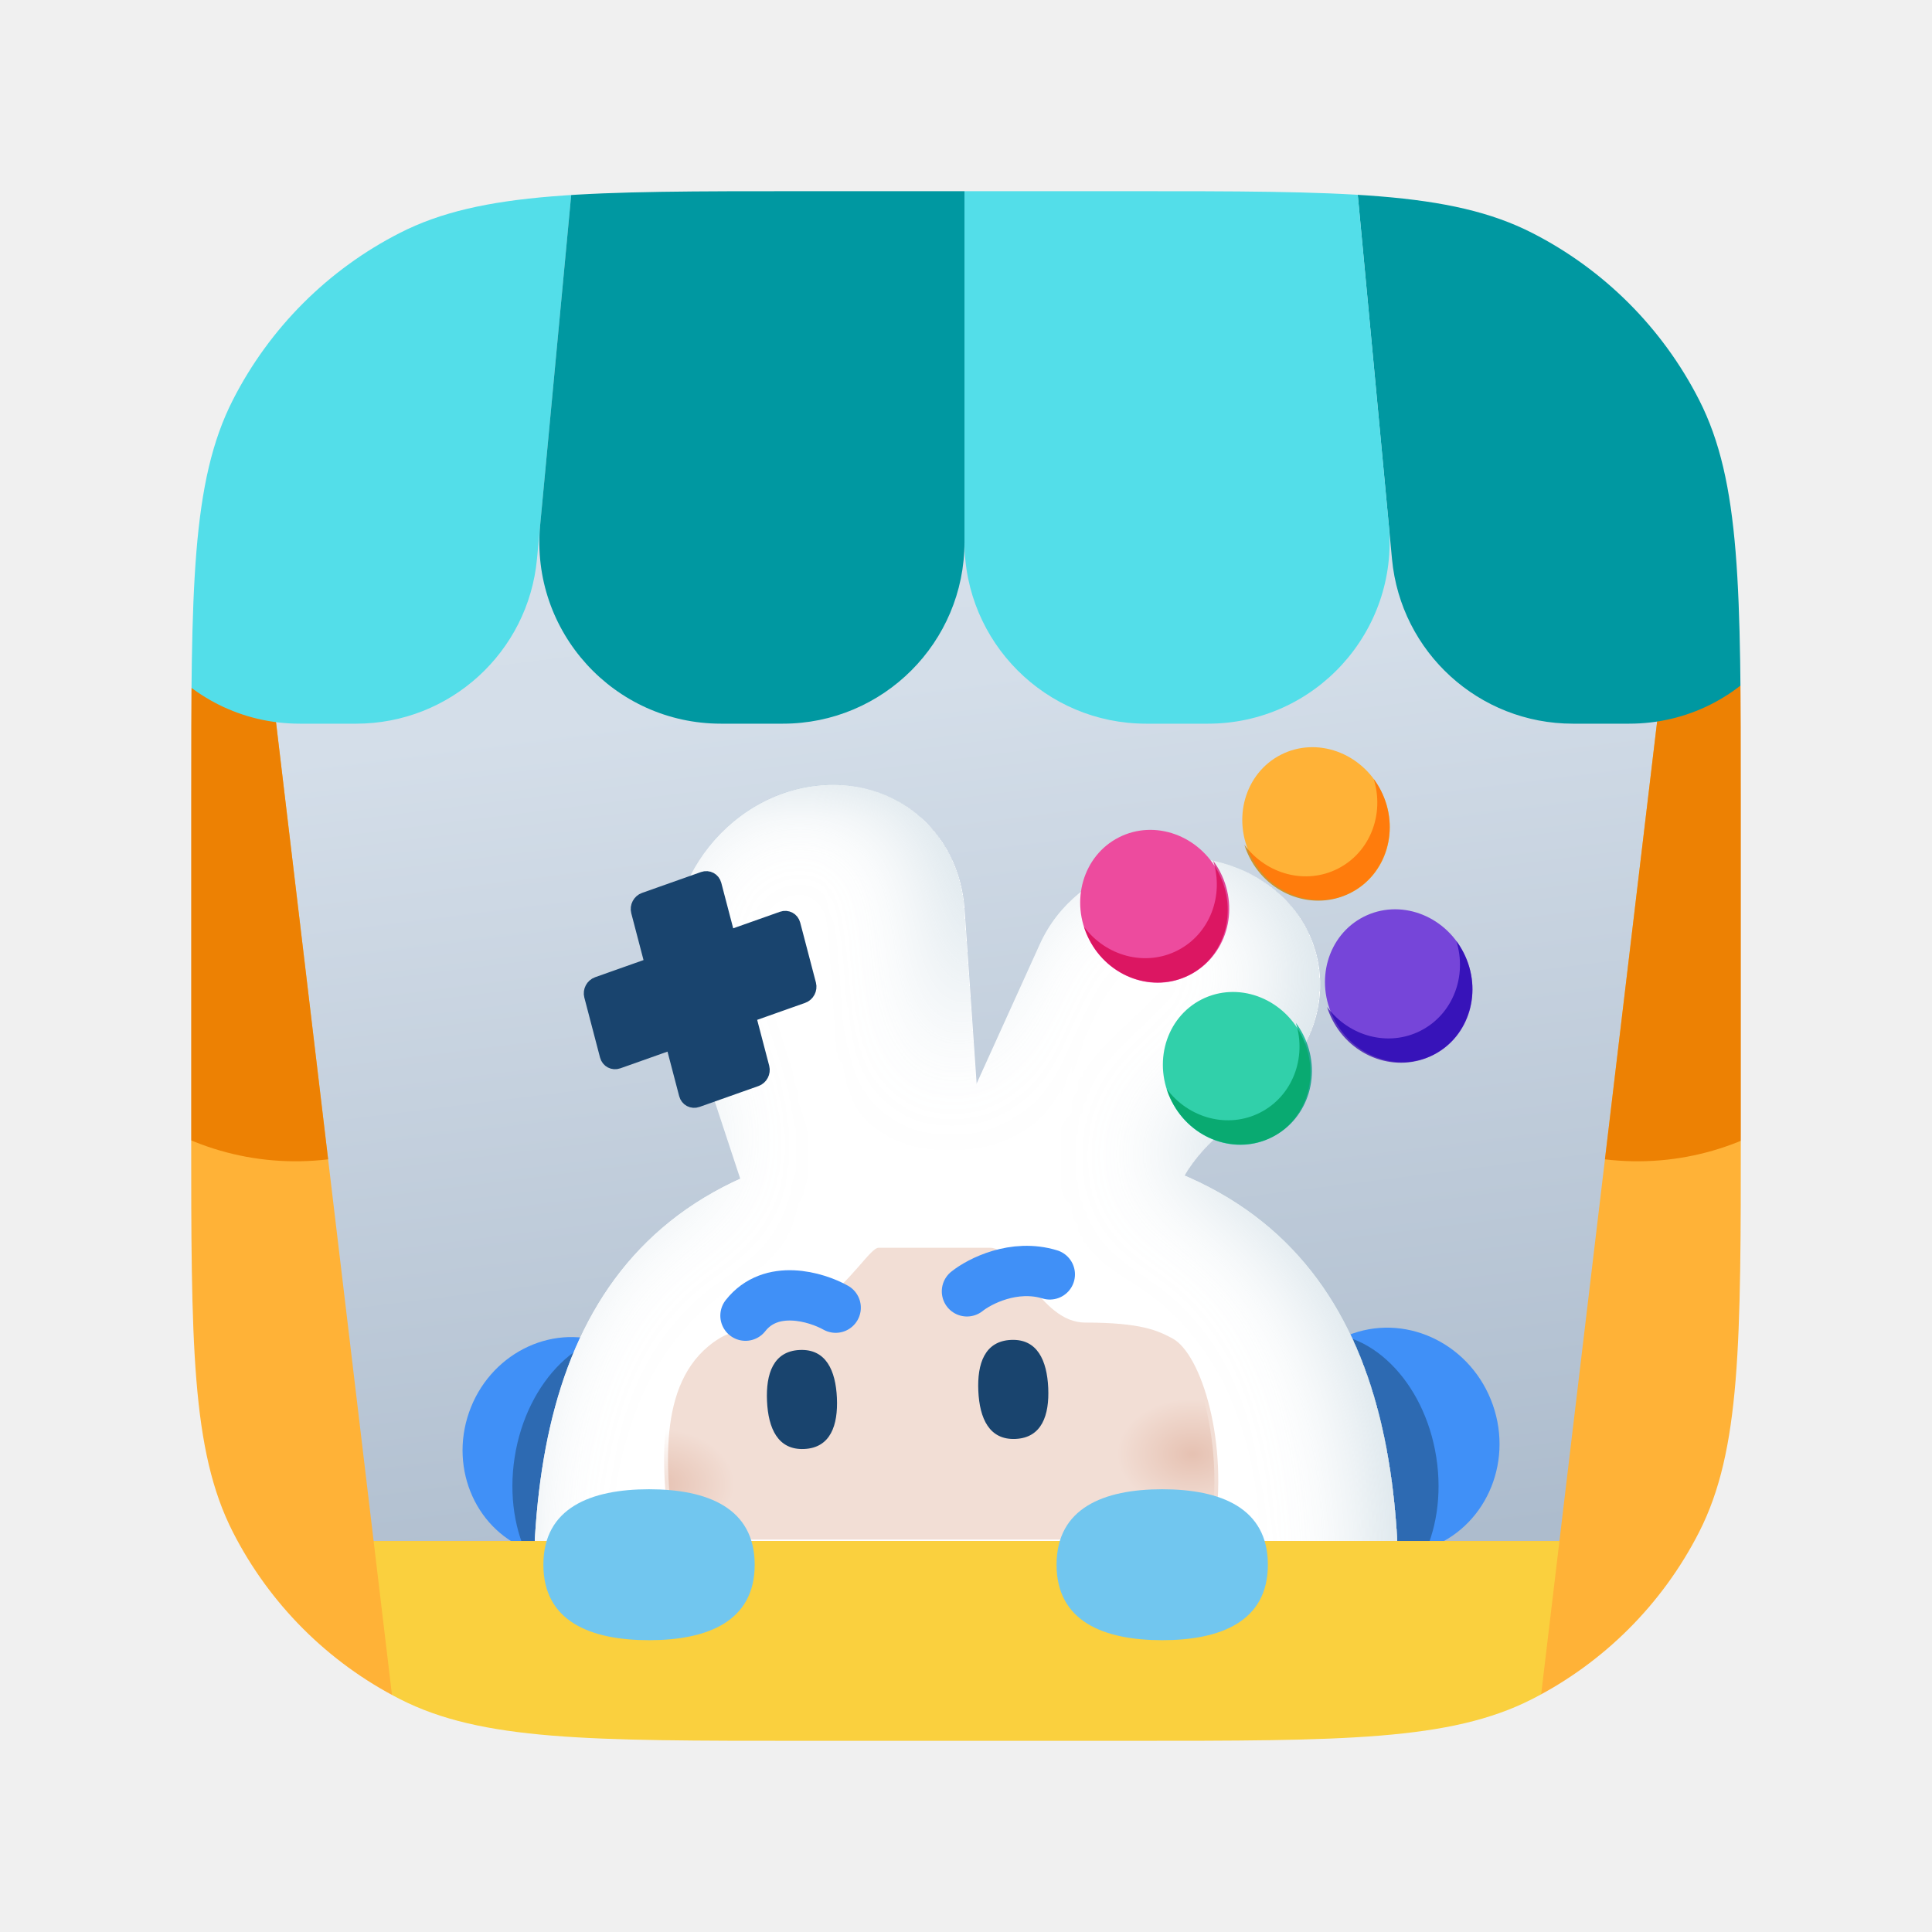
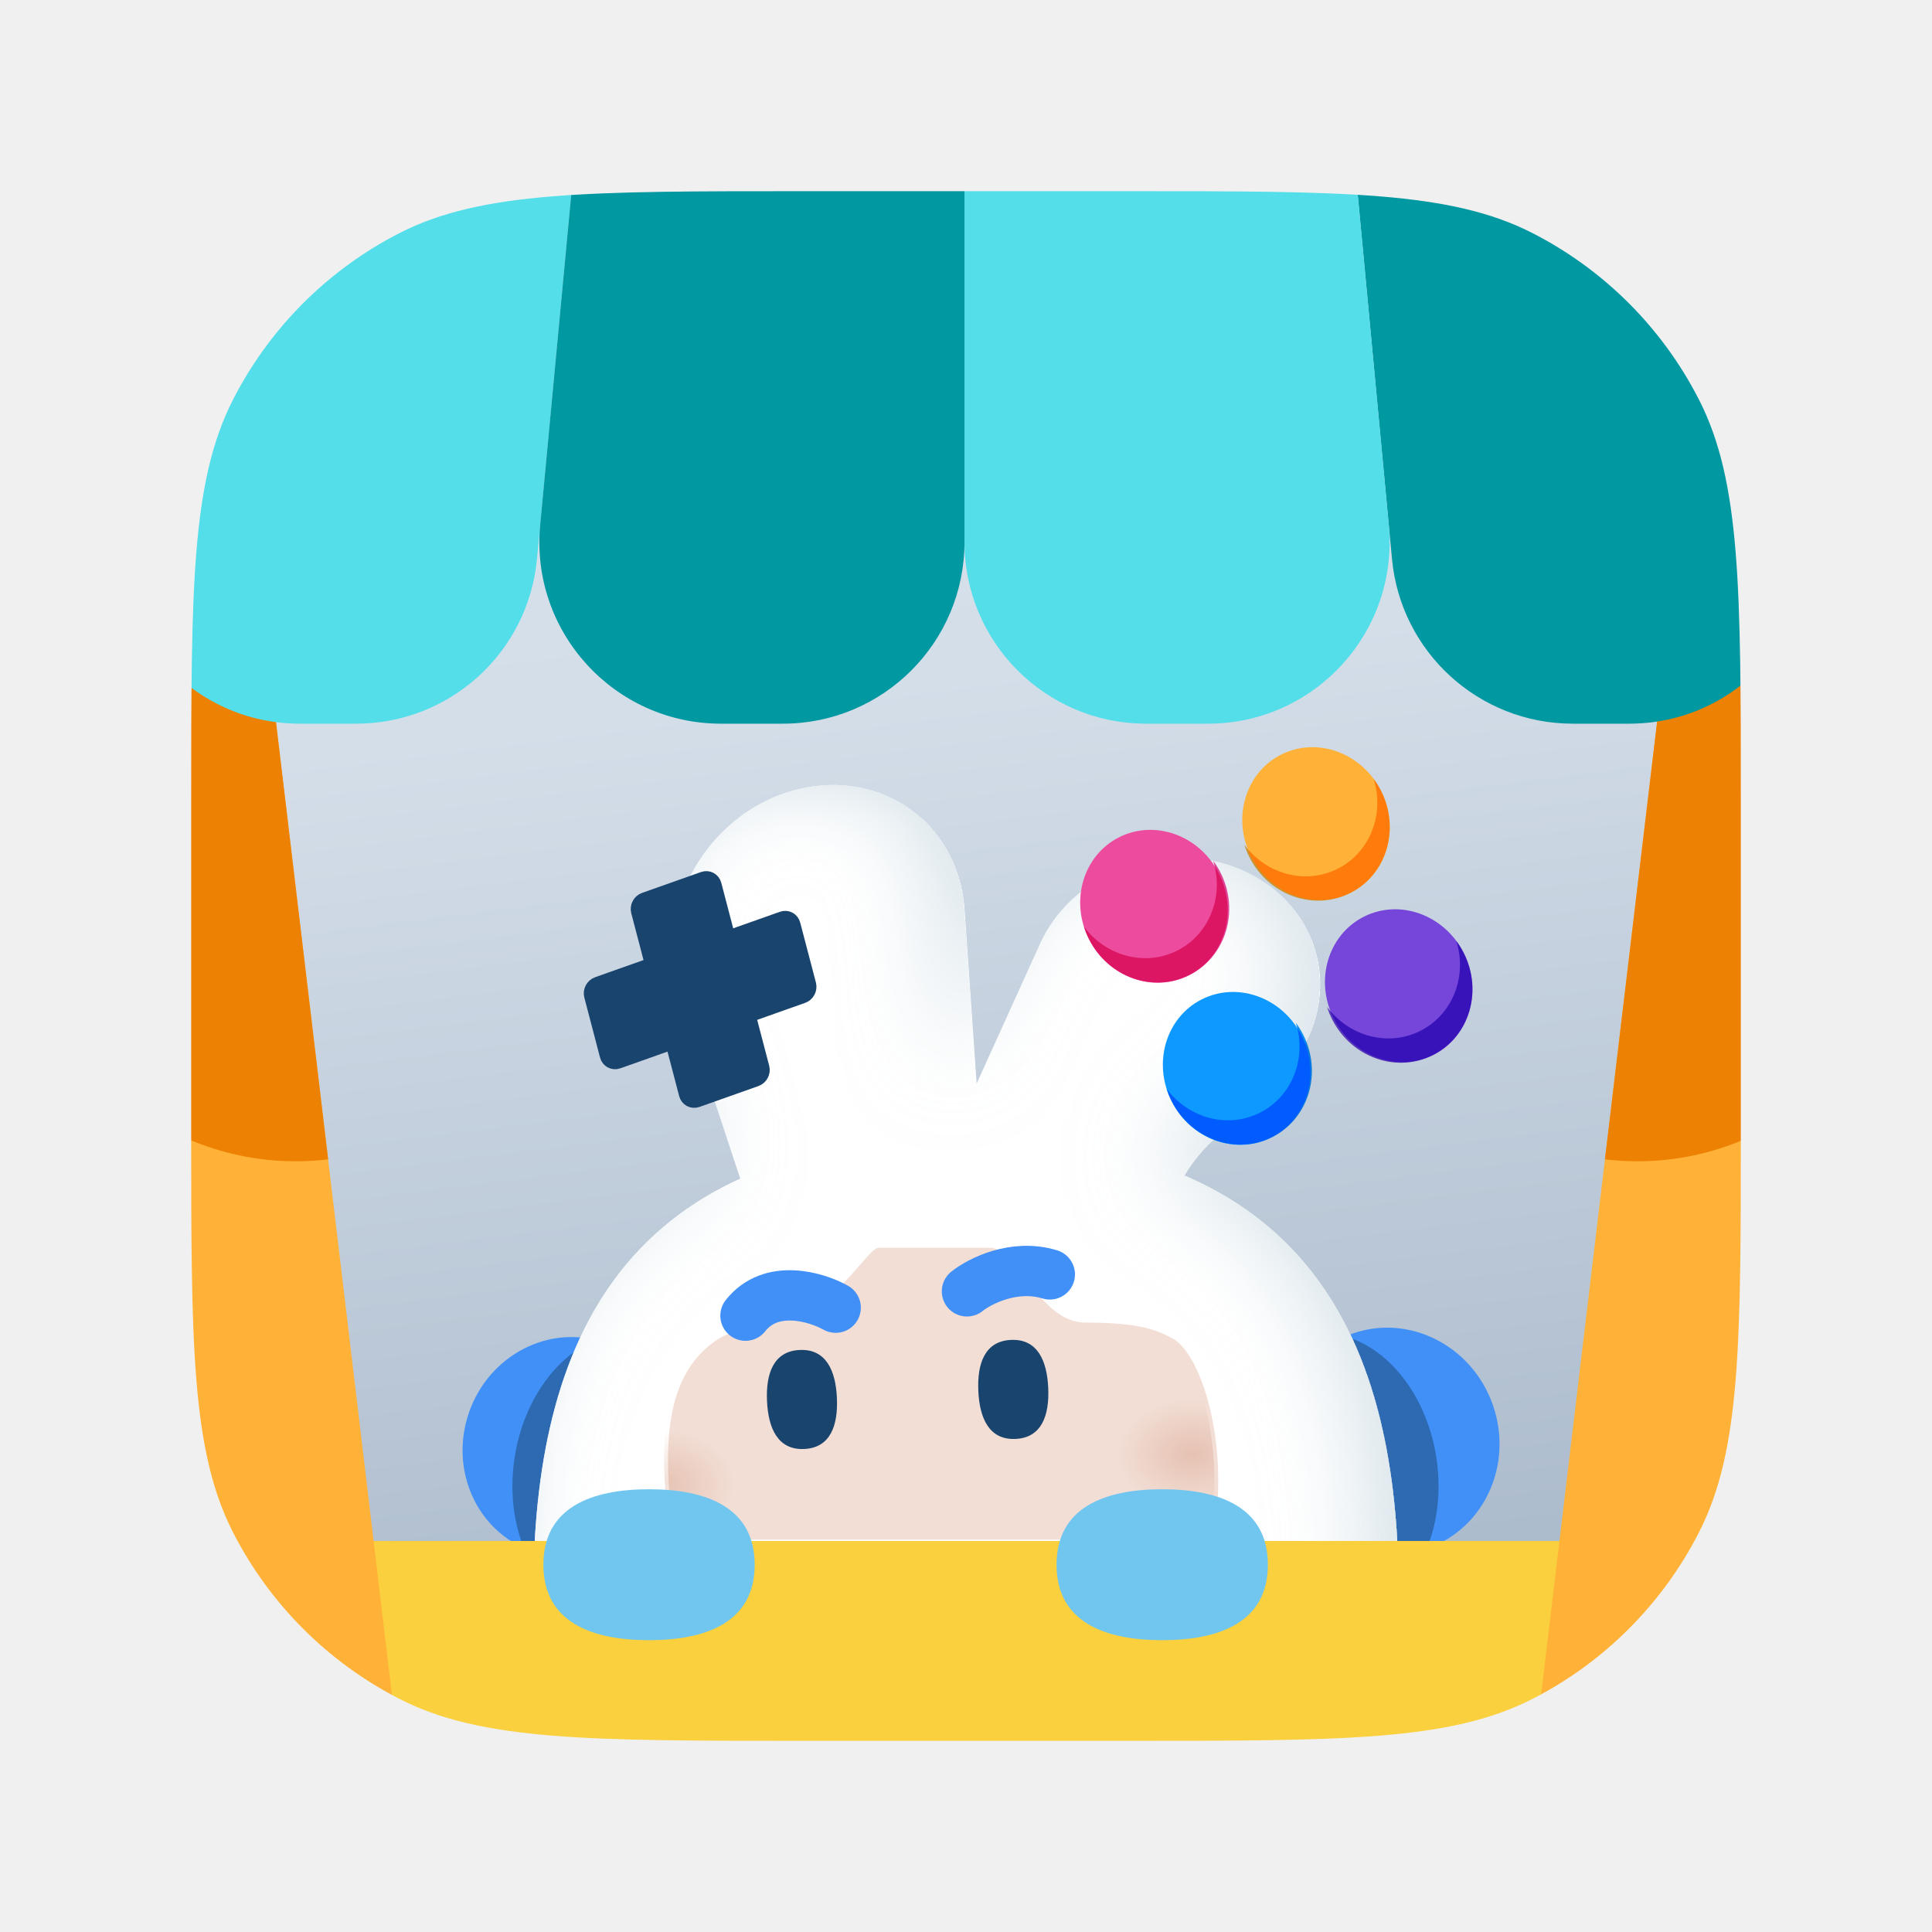
<svg xmlns="http://www.w3.org/2000/svg" width="192" height="192" fill="none" viewBox="0 0 192 192">
  <mask id="mask0_1684_1095" width="154" height="154" x="19" y="19" maskUnits="userSpaceOnUse" style="mask-type:alpha">
    <path fill="#EFF3F5" d="M19 79.8C19 58.518 19 47.877 23.142 39.748C26.785 32.598 32.598 26.785 39.748 23.142C47.877 19 58.518 19 79.8 19H112.2C133.482 19 144.123 19 152.252 23.142C159.402 26.785 165.215 32.598 168.858 39.748C173 47.877 173 58.518 173 79.8V112.2C173 133.482 173 144.123 168.858 152.252C165.215 159.402 159.402 165.215 152.252 168.858C144.123 173 133.482 173 112.2 173H79.8C58.518 173 47.877 173 39.748 168.858C32.598 165.215 26.785 159.402 23.142 152.252C19 144.123 19 133.482 19 112.2V79.8Z" />
  </mask>
  <g mask="url(#mask0_1684_1095)">
    <path fill="url(#paint0_linear_1684_1095)" d="M19 79.8C19 58.518 19 47.877 23.142 39.748C26.785 32.598 32.598 26.785 39.748 23.142C47.877 19 58.518 19 79.8 19H112.2C133.482 19 144.123 19 152.252 23.142C159.402 26.785 165.215 32.598 168.858 39.748C173 47.877 173 58.518 173 79.8V112.2C173 133.482 173 144.123 168.858 152.252C165.215 159.402 159.402 165.215 152.252 168.858C144.123 173 133.482 173 112.2 173H79.8C58.518 173 47.877 173 39.748 168.858C32.598 165.215 26.785 159.402 23.142 152.252C19 144.123 19 133.482 19 112.2V79.8Z" />
    <ellipse fill="#4090F7" rx="10.417" ry="10.966" transform="matrix(-0.944148 -0.329522 -0.329522 0.944148 56.449 143.786)" />
    <ellipse fill="#19446E" opacity=".5" rx="10.417" ry="13.982" transform="matrix(-0.98809 -0.153877 -0.153877 0.98809 61.4384 146.425)" />
    <ellipse cx="138.154" cy="143.196" fill="#4090F7" rx="10.812" ry="11.304" transform="rotate(-19.2397 138.154 143.196)" />
    <ellipse cx="132.445" cy="146.425" fill="#19446E" opacity=".5" rx="10.417" ry="13.982" transform="rotate(-8.8517 132.445 146.425)" />
    <path fill="#fff" d="M67.6 98.838C64.597 89.743 71.312 79.364 81.005 78.119C88.767 77.121 95.314 82.517 95.857 90.359L98.654 130.763C99.063 136.657 94.214 142.074 88.394 142.227C84.514 142.329 81.193 140.012 79.989 136.364L67.6 98.838Z" />
    <path fill="#fff" d="M103.423 93.803C107.036 85.83 117.742 82.713 125.279 87.442C132.457 91.945 133.237 101.403 126.92 107.34L120.468 113.404C118.994 114.79 117.816 116.411 117 118.178L111.602 129.86C108.952 135.593 101.253 137.837 95.788 134.469C92.182 132.246 90.593 128.14 91.817 124.207L96.582 108.902L103.423 93.803Z" />
    <path fill="#fff" d="M139 158.5C139 183.629 130.158 204 96 204C61.842 204 53 183.629 53 158.5C53 133.371 61.842 113 96 113C130.158 113 139 133.371 139 158.5Z" />
    <g filter="url(#filter0_i_1684_1095)">
      <path fill="#fff" d="M67.522 98.838C64.52 89.743 71.235 79.364 80.928 78.119C88.69 77.121 95.237 82.517 95.779 90.359L98.577 130.763C98.986 136.657 94.137 142.074 88.316 142.227C84.437 142.329 81.116 140.012 79.912 136.364L67.522 98.838Z" />
      <path fill="#fff" d="M103.346 93.803C106.958 85.83 117.665 82.713 125.201 87.442C132.38 91.945 133.16 101.403 126.843 107.34L120.391 113.404C118.917 114.79 117.739 116.411 116.923 118.178L111.524 129.86C108.875 135.593 101.176 137.837 95.711 134.469C92.105 132.246 90.515 128.14 91.74 124.207L96.504 108.902L103.346 93.803Z" />
      <path fill="#fff" d="M139 158.5C139 183.629 130.158 204 96 204C61.842 204 53 183.629 53 158.5C53 133.371 61.842 113 96 113C130.158 113 139 133.371 139 158.5Z" />
    </g>
    <path fill="#FFB237" d="M-4.762 160.337C-4.762 156.367 -1.543 153.148 2.427 153.148H189.272C193.242 153.148 196.461 156.367 196.461 160.337V200.401C196.461 204.371 193.242 207.59 189.272 207.59H2.427C-1.543 207.59 -4.762 204.371 -4.762 200.401V160.337Z" />
    <rect width="201.223" height="54.441" x="-4.762" y="153.148" fill="#FAD03E" rx="7.189" />
    <path fill="#FFB237" d="M-1.259 59.807L25.621 56.602L39.258 170.991L12.379 174.196L-1.259 59.807Z" />
    <path fill="#ED8103" d="M-1.259 59.807L25.621 56.602L32.609 115.214C17.763 116.984 4.294 106.384 2.524 91.539L-1.259 59.807Z" />
    <path fill="#FFB237" d="M193.365 59.807L166.485 56.602L152.848 170.991L179.728 174.196L193.365 59.807Z" />
    <path fill="#ED8103" d="M193.365 59.807L166.485 56.602L159.498 115.214C174.343 116.984 187.812 106.384 189.582 91.539L193.365 59.807Z" />
    <path fill="#0098A1" d="M164.826 -12H131.983L138.336 55.561C139.208 64.832 146.992 71.918 156.304 71.918H161.902C173.553 71.918 182.151 61.042 179.462 49.706L164.826 -12Z" />
    <path fill="#53DEE9" d="M26.873 -12H59.716L53.363 55.561C52.491 64.832 44.708 71.918 35.395 71.918H29.797C18.146 71.918 9.548 61.042 12.237 49.706L26.873 -12Z" />
    <path fill="#53DEE9" d="M131.983 -12H95.849V53.871C95.849 63.838 103.929 71.918 113.896 71.918H120.051C130.685 71.918 139.014 62.769 138.019 52.181L131.983 -12Z" />
    <path fill="#0098A1" d="M59.716 -12H95.85V53.871C95.85 63.838 87.77 71.918 77.803 71.918H71.648C61.014 71.918 52.685 62.769 53.681 52.181L59.716 -12Z" />
    <path fill="#F2DED5" d="M71.5 133C65.291 136.821 66.165 145.71 66.898 152.116C66.956 152.621 67.384 153 67.892 153H119.683C120.158 153 120.57 152.665 120.65 152.196C122.142 143.515 119.414 134.539 116.5 133C115.092 132.256 113.469 131.436 107.837 131.436C103.332 131.436 101 124 98.383 124H87.32C86.5 124 84.644 127.305 81.286 129.701C78.229 131.882 73.77 131.603 71.5 133Z" />
    <path fill="#19446E" d="M79.923 143.999C77.307 144.119 76.349 141.955 76.225 139.238C76.101 136.52 76.858 134.278 79.473 134.159C82.089 134.039 83.047 136.203 83.171 138.92C83.295 141.638 82.538 143.88 79.923 143.999Z" />
    <path fill="#19446E" d="M100.923 142.999C98.307 143.119 97.349 140.955 97.225 138.238C97.101 135.52 97.858 133.278 100.473 133.159C103.089 133.039 104.047 135.203 104.171 137.92C104.295 140.638 103.538 142.88 100.923 142.999Z" />
    <g style="mix-blend-mode:multiply">
      <mask id="mask1_1684_1095" width="68" height="14" x="58" y="139" maskUnits="userSpaceOnUse" style="mask-type:alpha">
        <ellipse cx="118.5" cy="144.5" fill="url(#paint1_radial_1684_1095)" rx="7.5" ry="5.5" />
        <ellipse cx="65.5" cy="147.5" fill="url(#paint2_radial_1684_1095)" rx="7.5" ry="5.5" />
      </mask>
      <g mask="url(#mask1_1684_1095)">
        <path fill="#F2DED5" d="M71.115 133C64.906 136.821 65.779 145.71 66.513 152.116C66.571 152.621 66.998 153 67.507 153H119.297C119.773 153 120.184 152.665 120.265 152.196C121.756 143.515 119.028 134.539 116.115 133C114.706 132.256 113.084 131.436 107.452 131.436C102.946 131.436 100.615 124 97.998 124H86.935C86.115 124 84.259 127.305 80.901 129.701C77.843 131.882 73.385 131.603 71.115 133Z" />
      </g>
    </g>
    <path stroke="#4090F7" stroke-linecap="round" stroke-linejoin="round" stroke-width="5" d="M83.049 129.955C81.119 128.876 76.622 127.525 74.085 130.749" />
    <path stroke="#4090F7" stroke-linecap="round" stroke-linejoin="round" stroke-width="5" d="M96.095 128.332C97.362 127.32 100.783 125.567 104.329 126.648" />
    <path fill="#71C6EF" d="M75 155.5C75 161.148 70.299 163 64.5 163C58.701 163 54 161.148 54 155.5C54 149.852 58.701 148 64.5 148C70.299 148 75 149.852 75 155.5Z" />
    <path fill="#71C6EF" d="M126 155.5C126 161.148 121.299 163 115.5 163C109.701 163 105 161.148 105 155.5C105 149.852 109.701 148 115.5 148C121.299 148 126 149.852 126 155.5Z" />
    <ellipse cx="114.678" cy="90.068" fill="#ED4B9E" rx="7.234" ry="7.686" transform="rotate(-27.0243 114.678 90.068)" />
-     <ellipse cx="122.895" cy="106.177" fill="#31D0AA" rx="7.234" ry="7.686" transform="rotate(-27.0243 122.895 106.177)" />
+     <ellipse cx="122.895" cy="106.177" fill="#0D99FF" rx="7.234" ry="7.686" transform="rotate(-27.0243 122.895 106.177)" />
    <ellipse cx="130.787" cy="81.851" fill="#FFB237" rx="7.234" ry="7.686" transform="rotate(-27.0243 130.787 81.8512)" />
    <ellipse cx="139.004" cy="97.961" fill="#7645D9" rx="7.234" ry="7.686" transform="rotate(-27.0243 139.004 97.9607)" />
    <g style="mix-blend-mode:multiply">
      <path fill="#ED4B9E" fill-rule="evenodd" d="M120.565 85.543C121.656 89.025 120.229 92.82 117.018 94.457C113.808 96.094 109.898 95.022 107.719 92.095C107.853 92.521 108.024 92.942 108.234 93.355C110.163 97.136 114.647 98.711 118.251 96.873C121.854 95.035 123.211 90.48 121.283 86.699C121.073 86.287 120.832 85.901 120.565 85.543Z" clip-rule="evenodd" />
    </g>
    <g style="mix-blend-mode:multiply">
-       <path fill="#31D0AA" fill-rule="evenodd" d="M128.782 101.652C129.873 105.134 128.445 108.929 125.235 110.566C122.024 112.204 118.115 111.132 115.936 108.204C116.069 108.63 116.241 109.052 116.451 109.464C118.38 113.245 122.864 114.821 126.467 112.983C130.071 111.145 131.428 106.59 129.5 102.809C129.289 102.396 129.049 102.01 128.782 101.652Z" clip-rule="evenodd" />
+       <path fill="#0D99FF" fill-rule="evenodd" d="M128.782 101.652C129.873 105.134 128.445 108.929 125.235 110.566C122.024 112.204 118.115 111.132 115.936 108.204C116.069 108.63 116.241 109.052 116.451 109.464C118.38 113.245 122.864 114.821 126.467 112.983C130.071 111.145 131.428 106.59 129.5 102.809C129.289 102.396 129.049 102.01 128.782 101.652Z" clip-rule="evenodd" />
    </g>
    <g style="mix-blend-mode:multiply">
      <path fill="#FFB237" fill-rule="evenodd" d="M136.514 77.408C137.605 80.89 136.177 84.685 132.966 86.322C129.756 87.96 125.846 86.888 123.668 83.96C123.801 84.386 123.972 84.808 124.183 85.22C126.111 89.001 130.596 90.577 134.199 88.739C137.802 86.901 139.16 82.346 137.231 78.564C137.021 78.152 136.78 77.766 136.514 77.408Z" clip-rule="evenodd" />
    </g>
    <g style="mix-blend-mode:multiply">
      <path fill="#7645D9" fill-rule="evenodd" d="M144.73 93.517C145.821 97 144.394 100.794 141.183 102.432C137.973 104.069 134.063 102.997 131.884 100.07C132.018 100.496 132.189 100.917 132.399 101.33C134.328 105.111 138.813 106.686 142.416 104.848C146.019 103.01 147.377 98.455 145.448 94.674C145.238 94.262 144.997 93.876 144.73 93.517Z" clip-rule="evenodd" />
    </g>
  </g>
  <path fill="#19446E" stroke="#19446E" stroke-linejoin="round" stroke-width="1.616" d="M68.278 108.731C68.391 109.163 68.824 109.392 69.245 109.243L75.104 107.169C75.524 107.02 75.774 106.549 75.661 106.117L74.278 100.839L79.747 98.902C80.168 98.753 80.417 98.282 80.304 97.85L78.741 91.886C78.628 91.454 78.195 91.225 77.775 91.374L72.306 93.311L70.898 87.937C70.785 87.505 70.352 87.276 69.931 87.425L64.073 89.499C63.652 89.648 63.402 90.119 63.516 90.551L64.923 95.925L59.408 97.878C58.987 98.027 58.738 98.498 58.851 98.929L60.413 104.894C60.526 105.326 60.959 105.555 61.38 105.406L66.895 103.453L68.278 108.731Z" />
  <defs>
    <filter id="filter0_i_1684_1095" width="89" height="127" x="50" y="77" color-interpolation-filters="sRGB" filterUnits="userSpaceOnUse">
      <feFlood flood-opacity="0" result="BackgroundImageFix" />
      <feBlend in="SourceGraphic" in2="BackgroundImageFix" mode="normal" result="shape" />
      <feColorMatrix in="SourceAlpha" result="hardAlpha" type="matrix" values="0 0 0 0 0 0 0 0 0 0 0 0 0 0 0 0 0 0 127 0" />
      <feOffset dx="-3" dy="-1" />
      <feGaussianBlur stdDeviation="4.5" />
      <feComposite in2="hardAlpha" k2="-1" k3="1" operator="arithmetic" />
      <feColorMatrix type="matrix" values="0 0 0 0 0.726 0 0 0 0 0.806 0 0 0 0 0.85 0 0 0 0.55 0" />
      <feBlend in2="shape" mode="normal" result="effect1_innerShadow_1684_1095" />
    </filter>
    <linearGradient id="paint0_linear_1684_1095" x1="38" x2="71" y1="-101.5" y2="162" gradientUnits="userSpaceOnUse">
      <stop stop-color="#E1EBF5" />
      <stop offset=".657" stop-color="#D4DEE9" />
      <stop offset="1" stop-color="#ADBCCD" />
    </linearGradient>
    <radialGradient id="paint1_radial_1684_1095" cx="0" cy="0" r="1" gradientTransform="translate(118.5 144.5) rotate(90) scale(5.5 7.5)" gradientUnits="userSpaceOnUse">
      <stop stop-color="#DDAFA2" />
      <stop offset="1" stop-color="#DDAFA2" stop-opacity="0" />
    </radialGradient>
    <radialGradient id="paint2_radial_1684_1095" cx="0" cy="0" r="1" gradientTransform="translate(65.5 147.5) rotate(90) scale(5.5 7.5)" gradientUnits="userSpaceOnUse">
      <stop stop-color="#DDAFA2" />
      <stop offset="1" stop-color="#DDAFA2" stop-opacity="0" />
    </radialGradient>
  </defs>
</svg>
